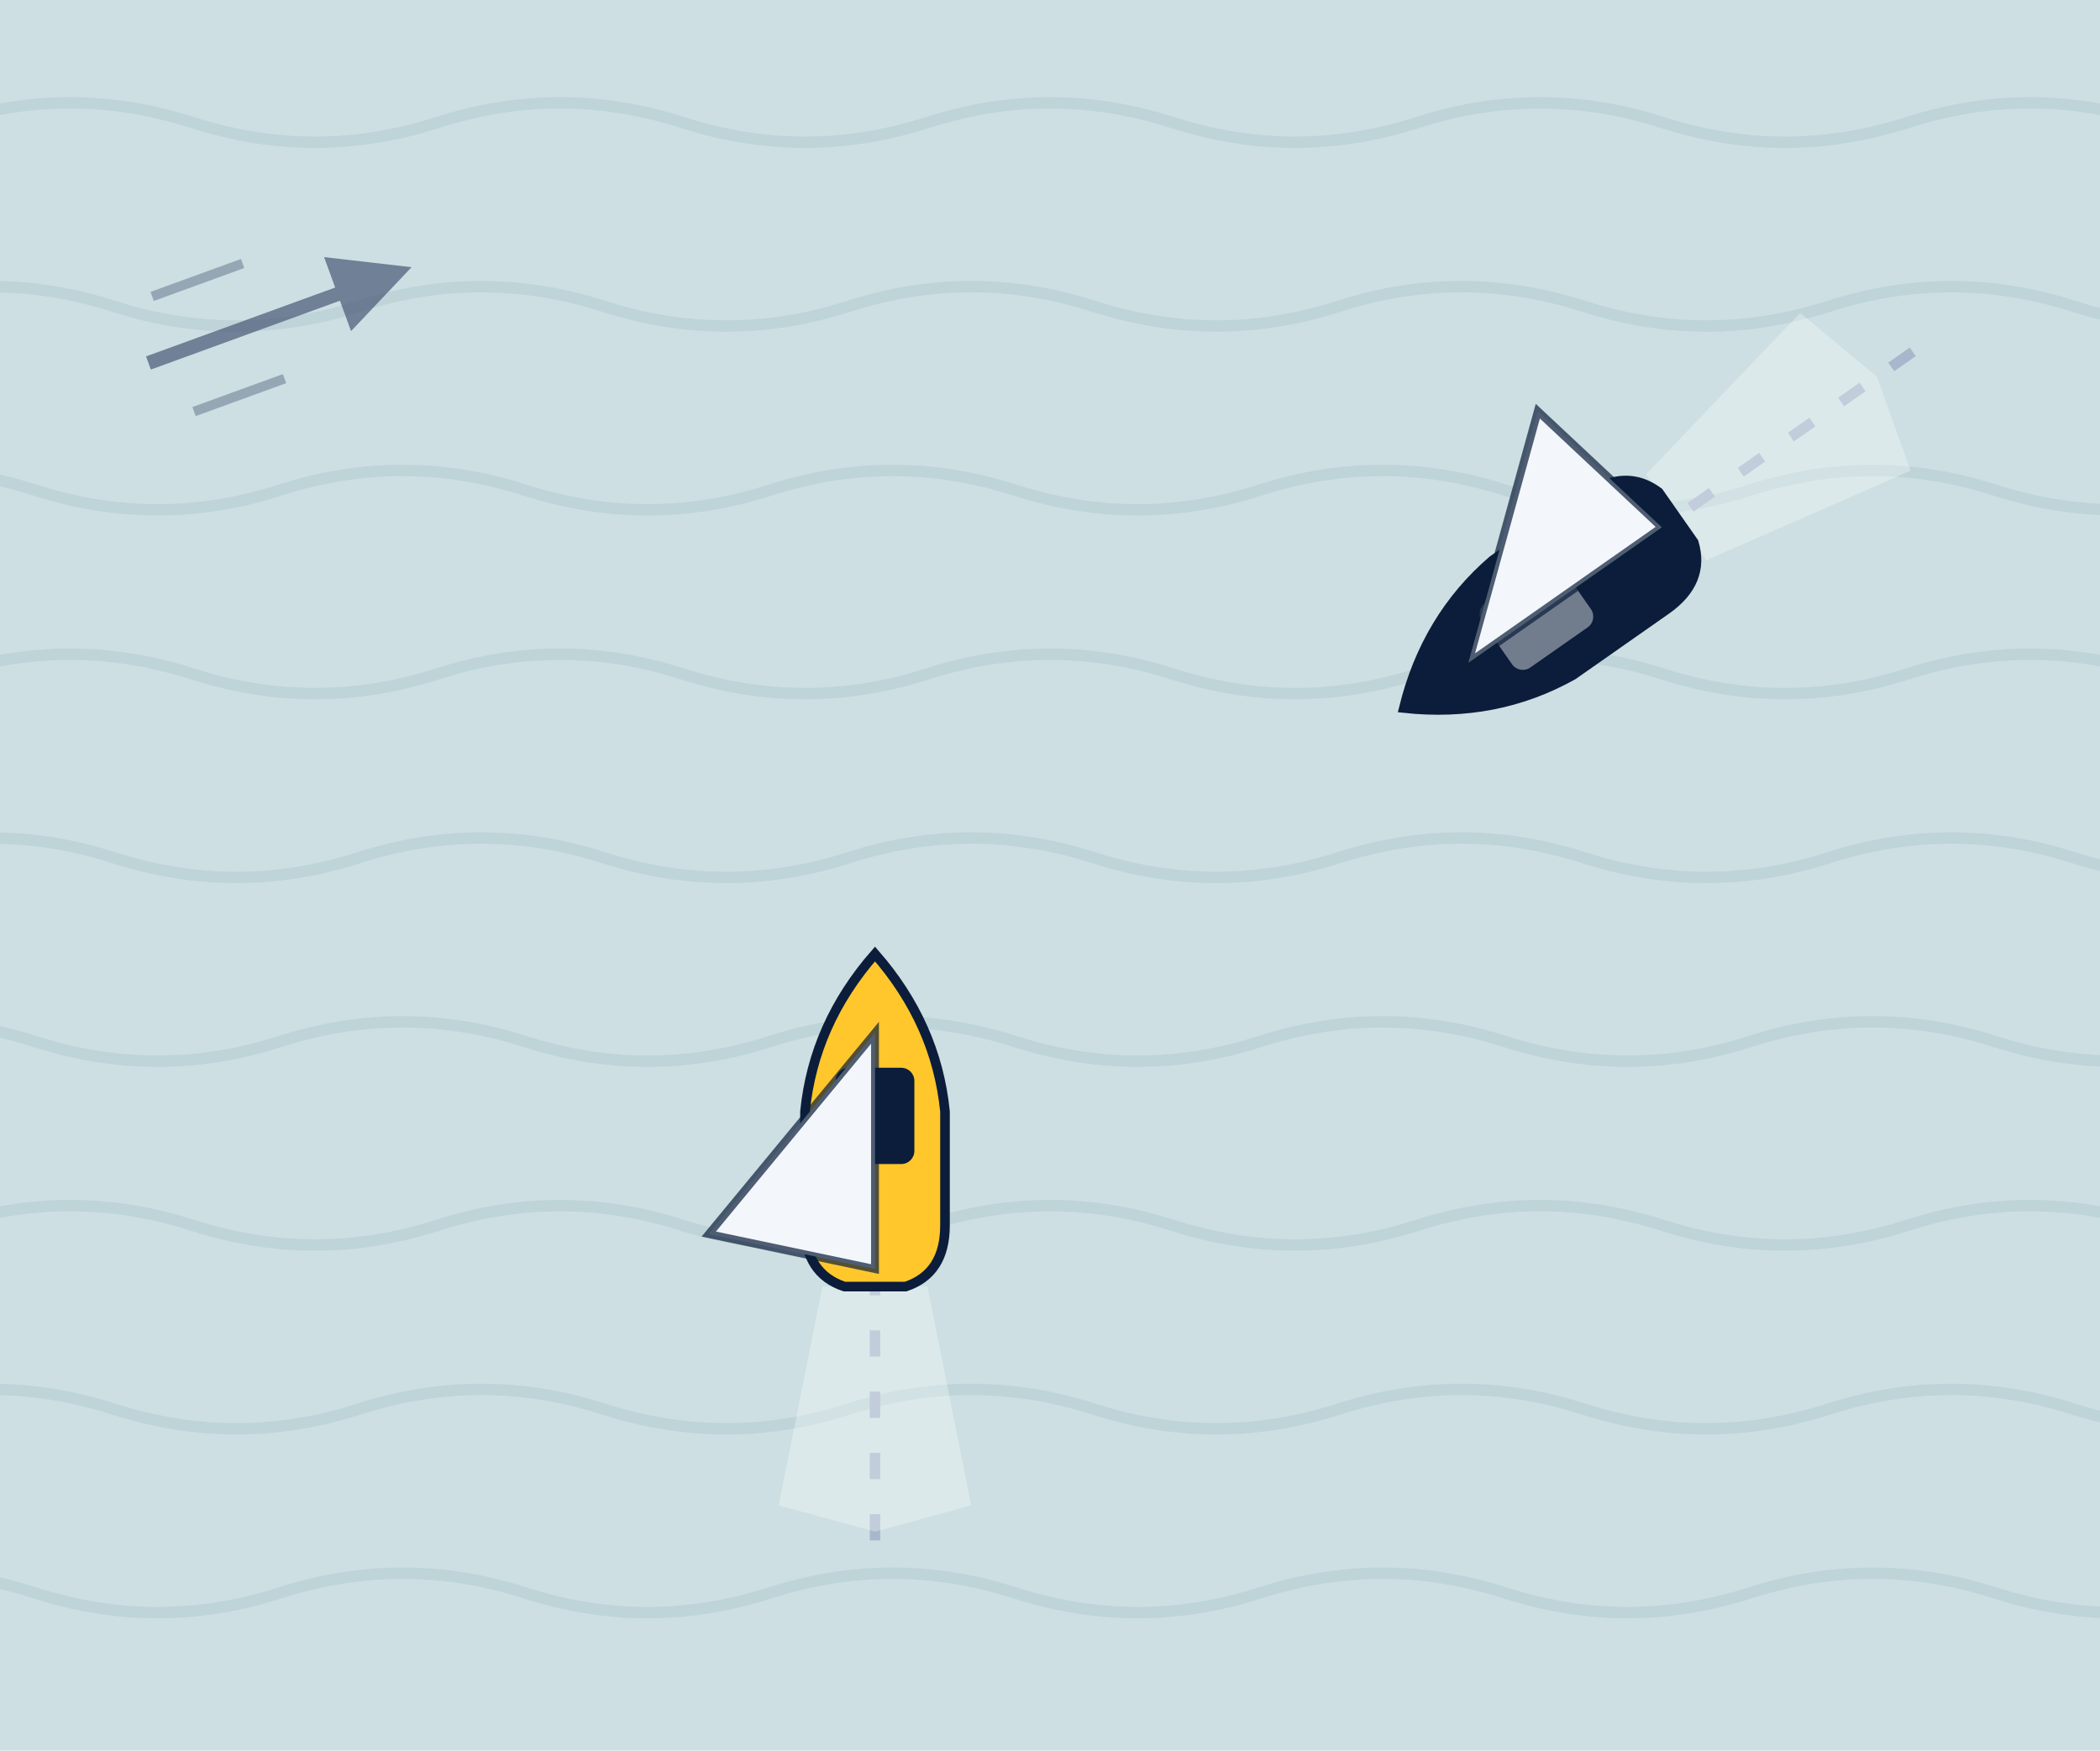
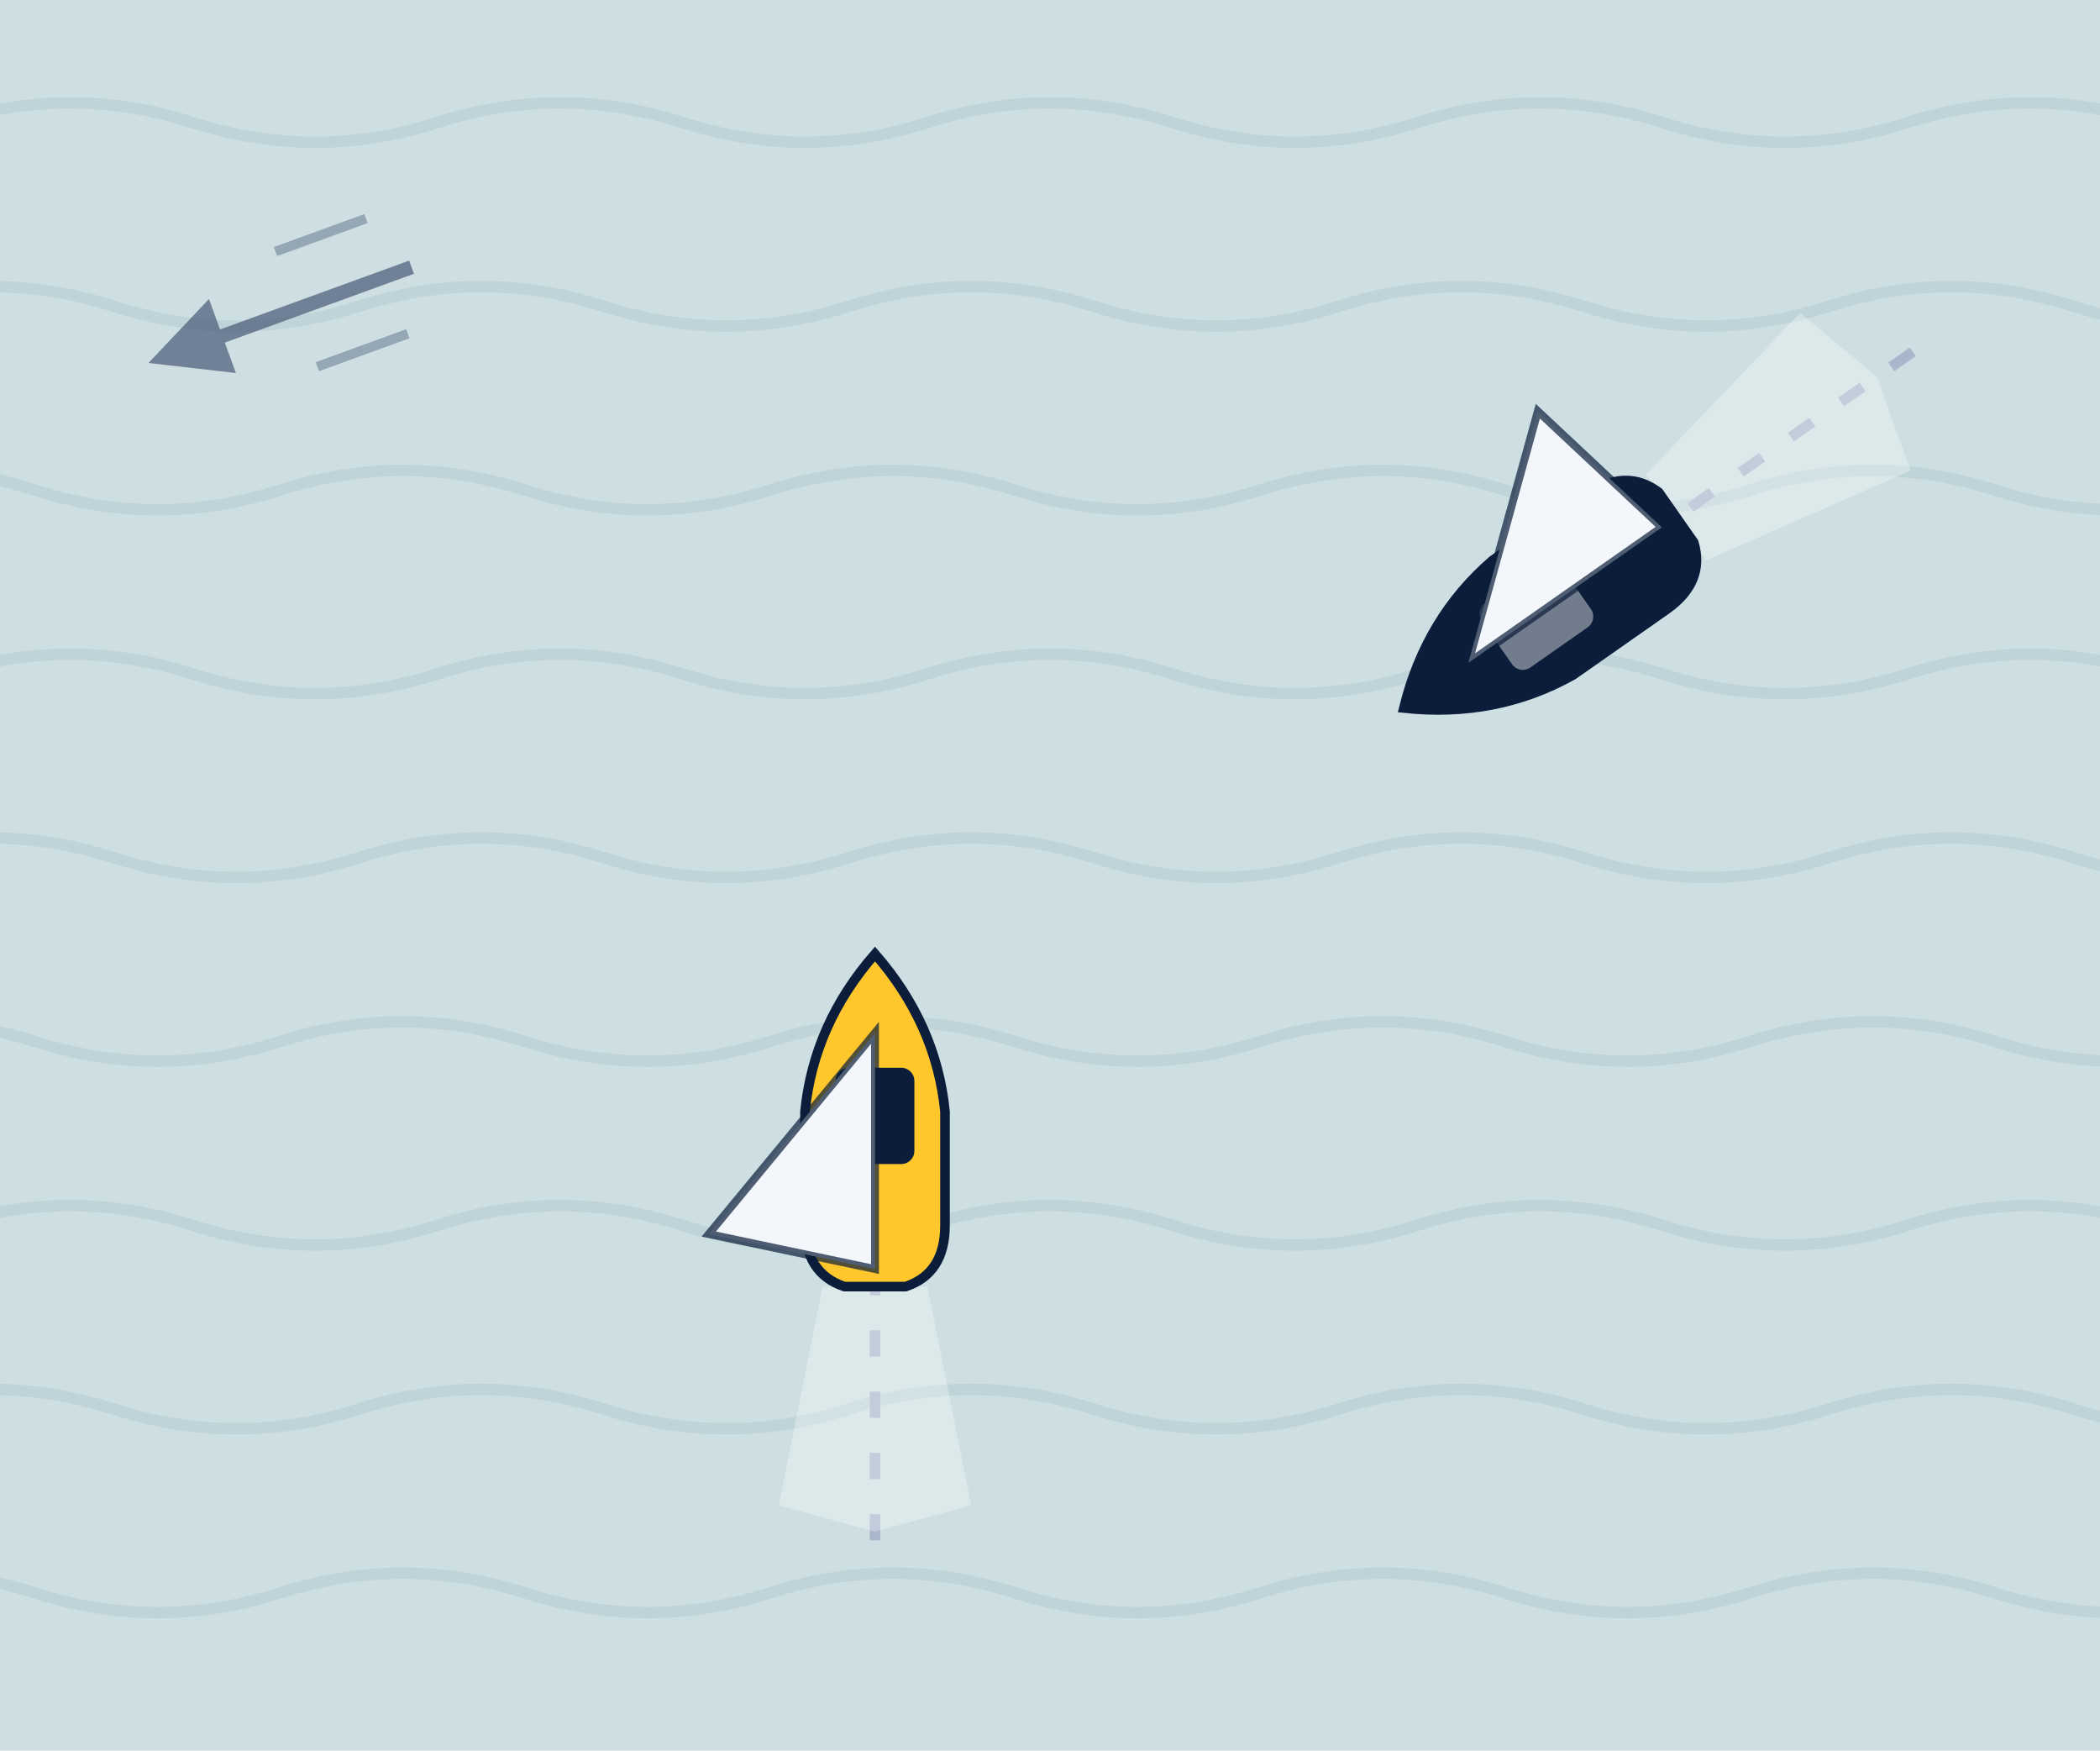
<svg xmlns="http://www.w3.org/2000/svg" viewBox="0 0 240 200" width="240" height="200" role="img">
  <style>.nav{transform-box:view-box;transform-origin:0 0}.nav{animation-duration:7.0s;animation-timing-function:linear;animation-iteration-count:infinite}@keyframes voiliersamurescontraires-souffle{0%{opacity:0}6%{opacity:1}90%{opacity:1}98%{opacity:0}100%{opacity:0}}.souffle{opacity:1;animation:voiliersamurescontraires-souffle 7.0s linear infinite;animation-delay:-0.42s}.nav0{transform:translate(100px,128px);animation-name:voiliersamurescontraires-n0}@keyframes voiliersamurescontraires-n0{0%{transform:translate(100.0px,176.0px)}68%{transform:translate(100px,128px)}100%{transform:translate(100px,128px)}}.nav1{transform:translate(176px,70px);animation-name:voiliersamurescontraires-n1}@keyframes voiliersamurescontraires-n1{0%{transform:translate(218.6px,40.2px)}68%{transform:translate(176px,70px)}100%{transform:translate(176px,70px)}}@media (prefers-reduced-motion:reduce){.nav,.souffle{animation:none}.souffle{opacity:1}}</style>
  <rect width="240" height="200" fill="#cddfe2" />
  <path d="M-6,14 q14,-4.5 28,0 t28,0 t28,0 t28,0 t28,0 t28,0 t28,0 t28,0 t28,0 t28,0" fill="none" stroke="#a8c4c9" stroke-width="1.3" stroke-opacity="0.4" />
  <path d="M-15,35 q14,-4.5 28,0 t28,0 t28,0 t28,0 t28,0 t28,0 t28,0 t28,0 t28,0 t28,0" fill="none" stroke="#a8c4c9" stroke-width="1.3" stroke-opacity="0.4" />
  <path d="M-24,56 q14,-4.5 28,0 t28,0 t28,0 t28,0 t28,0 t28,0 t28,0 t28,0 t28,0 t28,0" fill="none" stroke="#a8c4c9" stroke-width="1.3" stroke-opacity="0.4" />
  <path d="M-6,77 q14,-4.5 28,0 t28,0 t28,0 t28,0 t28,0 t28,0 t28,0 t28,0 t28,0 t28,0" fill="none" stroke="#a8c4c9" stroke-width="1.3" stroke-opacity="0.4" />
  <path d="M-15,98 q14,-4.5 28,0 t28,0 t28,0 t28,0 t28,0 t28,0 t28,0 t28,0 t28,0 t28,0" fill="none" stroke="#a8c4c9" stroke-width="1.3" stroke-opacity="0.4" />
  <path d="M-24,119 q14,-4.5 28,0 t28,0 t28,0 t28,0 t28,0 t28,0 t28,0 t28,0 t28,0 t28,0" fill="none" stroke="#a8c4c9" stroke-width="1.3" stroke-opacity="0.4" />
  <path d="M-6,140 q14,-4.5 28,0 t28,0 t28,0 t28,0 t28,0 t28,0 t28,0 t28,0 t28,0 t28,0" fill="none" stroke="#a8c4c9" stroke-width="1.3" stroke-opacity="0.4" />
  <path d="M-15,161 q14,-4.5 28,0 t28,0 t28,0 t28,0 t28,0 t28,0 t28,0 t28,0 t28,0 t28,0" fill="none" stroke="#a8c4c9" stroke-width="1.3" stroke-opacity="0.4" />
  <path d="M-24,182 q14,-4.5 28,0 t28,0 t28,0 t28,0 t28,0 t28,0 t28,0 t28,0 t28,0 t28,0" fill="none" stroke="#a8c4c9" stroke-width="1.3" stroke-opacity="0.4" />
  <line x1="100.0" y1="176.0" x2="100" y2="128" stroke="#a9b7cc" stroke-width="1.2" stroke-dasharray="3 4" />
  <line x1="218.6" y1="40.2" x2="176" y2="70" stroke="#a9b7cc" stroke-width="1.2" stroke-dasharray="3 4" />
  <g transform="translate(32,36) rotate(250)" opacity="0.72">
-     <line x1="0" y1="-16" x2="0" y2="12" stroke="#4c5c78" stroke-width="1.6" />
-     <path d="M0,16 L-4.5,7 L4.5,7 Z" fill="#4c5c78" />
-     <line x1="-7" y1="-13" x2="-7" y2="-2" stroke="#4c5c78" stroke-width="1.1" stroke-opacity="0.6" />
-     <line x1="7" y1="-13" x2="7" y2="-2" stroke="#4c5c78" stroke-width="1.1" stroke-opacity="0.6" />
+     <line x1="0" y1="16" x2="0" y2="-12" stroke="#4c5c78" stroke-width="1.6" />
+     <path d="M0,-16 L-4.5,-7 L4.5,-7 Z" fill="#4c5c78" />
+     <line x1="-7" y1="13" x2="-7" y2="2" stroke="#4c5c78" stroke-width="1.1" stroke-opacity="0.6" />
+     <line x1="7" y1="13" x2="7" y2="2" stroke="#4c5c78" stroke-width="1.1" stroke-opacity="0.6" />
  </g>
  <g class="souffle">
    <g class="nav nav0">
      <g transform="rotate(0)">
        <path d="M-6,19 L-11,44 L0,47 L11,44 L6,19 Z" fill="#ffffff" fill-opacity="0.3" />
        <path d="M0,-19 Q7,-11 8,-1 L8,12 Q8,17.5 3.5,19 L-3.5,19 Q-8,17.5 -8,12 L-8,-1 Q-7,-11 0,-19 Z" fill="#ffc72c" />
        <rect x="-4.5" y="-6" width="9" height="11" rx="1.5" fill="#0b1d3a" fill-opacity="1" />
        <path d="M0,-19 Q7,-11 8,-1 L8,12 Q8,17.5 3.5,19 L-3.5,19 Q-8,17.5 -8,12 L-8,-1 Q-7,-11 0,-19 Z" fill="none" stroke="#0b1d3a" stroke-width="1.1" />
        <path d="M0,-10 L-19,13 L0,17 Z" fill="#f3f6fb" stroke="#0b1d3a" stroke-width="0.9" stroke-opacity="0.7" />
      </g>
    </g>
    <g class="nav nav1">
      <g transform="rotate(235)">
        <path d="M-6,19 L-11,44 L0,47 L11,44 L6,19 Z" fill="#ffffff" fill-opacity="0.3" />
        <path d="M0,-19 Q7,-11 8,-1 L8,12 Q8,17.5 3.5,19 L-3.5,19 Q-8,17.5 -8,12 L-8,-1 Q-7,-11 0,-19 Z" fill="#0b1d3a" />
        <rect x="-4.5" y="-6" width="9" height="11" rx="1.5" fill="#ffffff" fill-opacity="0.42" />
        <path d="M0,-19 Q7,-11 8,-1 L8,12 Q8,17.5 3.5,19 L-3.5,19 Q-8,17.5 -8,12 L-8,-1 Q-7,-11 0,-19 Z" fill="none" stroke="#0b1d3a" stroke-width="1.1" />
        <path d="M0,-10 L19,13 L0,17 Z" fill="#f3f6fb" stroke="#0b1d3a" stroke-width="0.9" stroke-opacity="0.7" />
      </g>
    </g>
  </g>
</svg>
